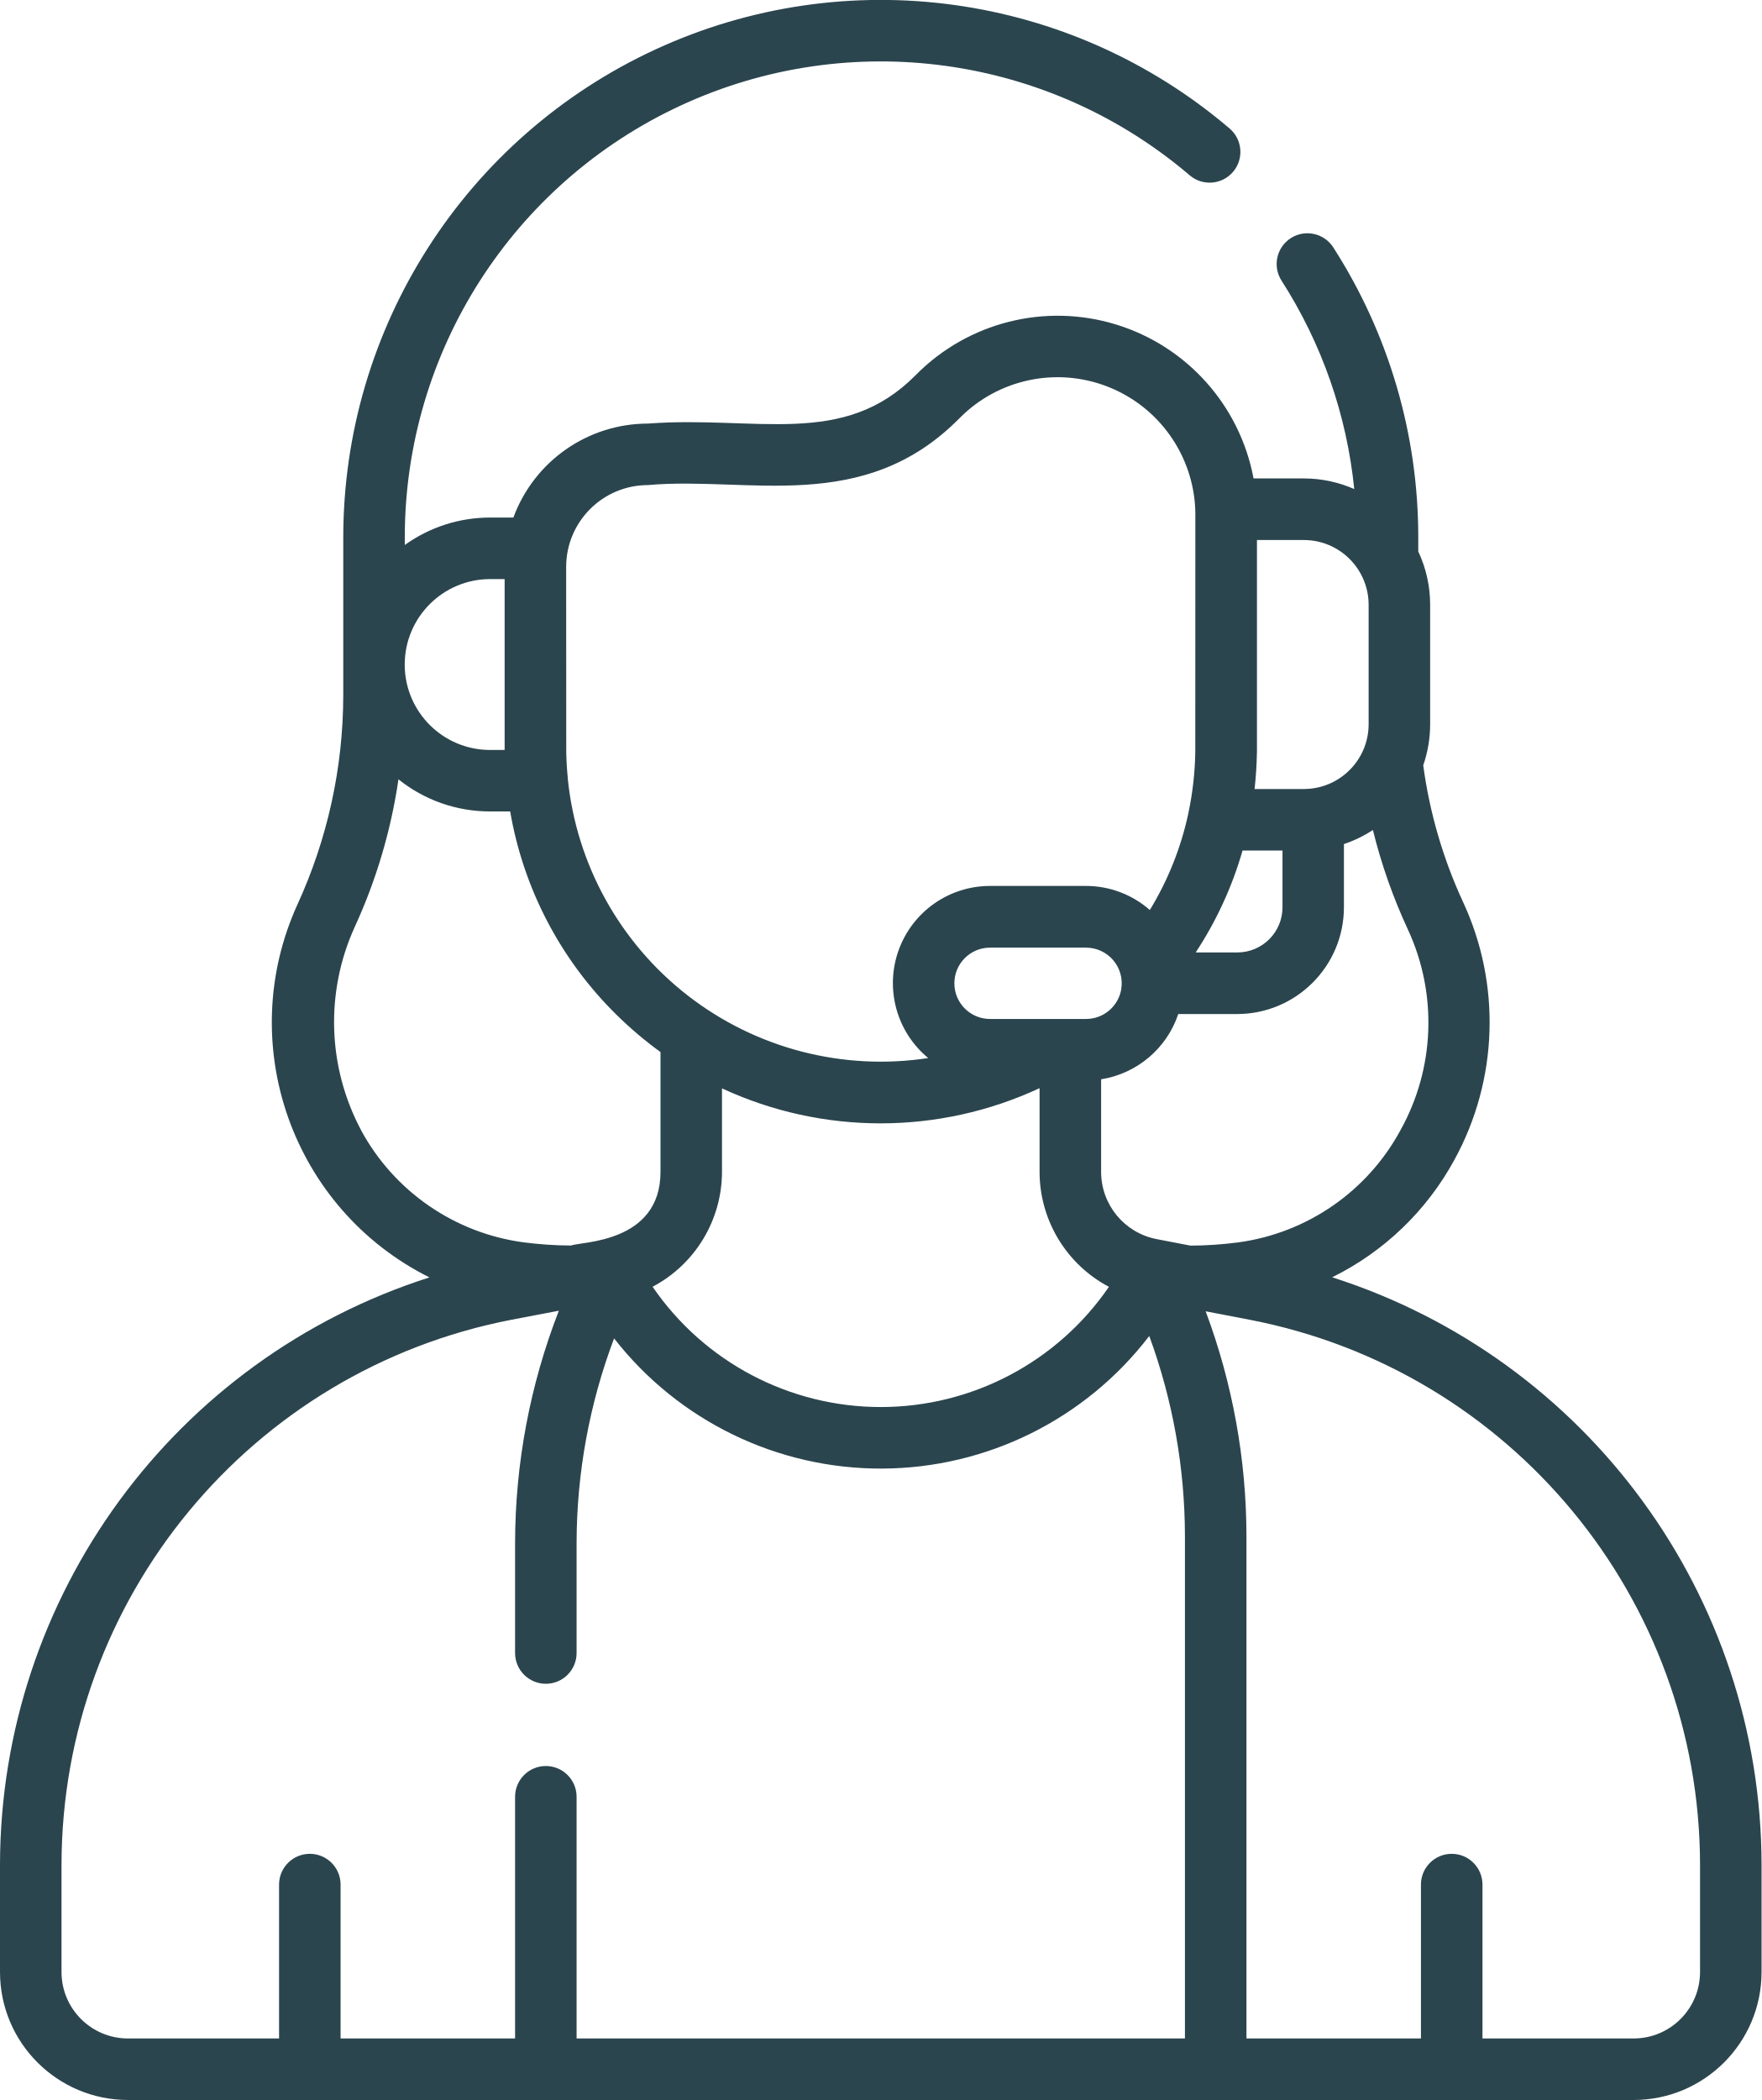
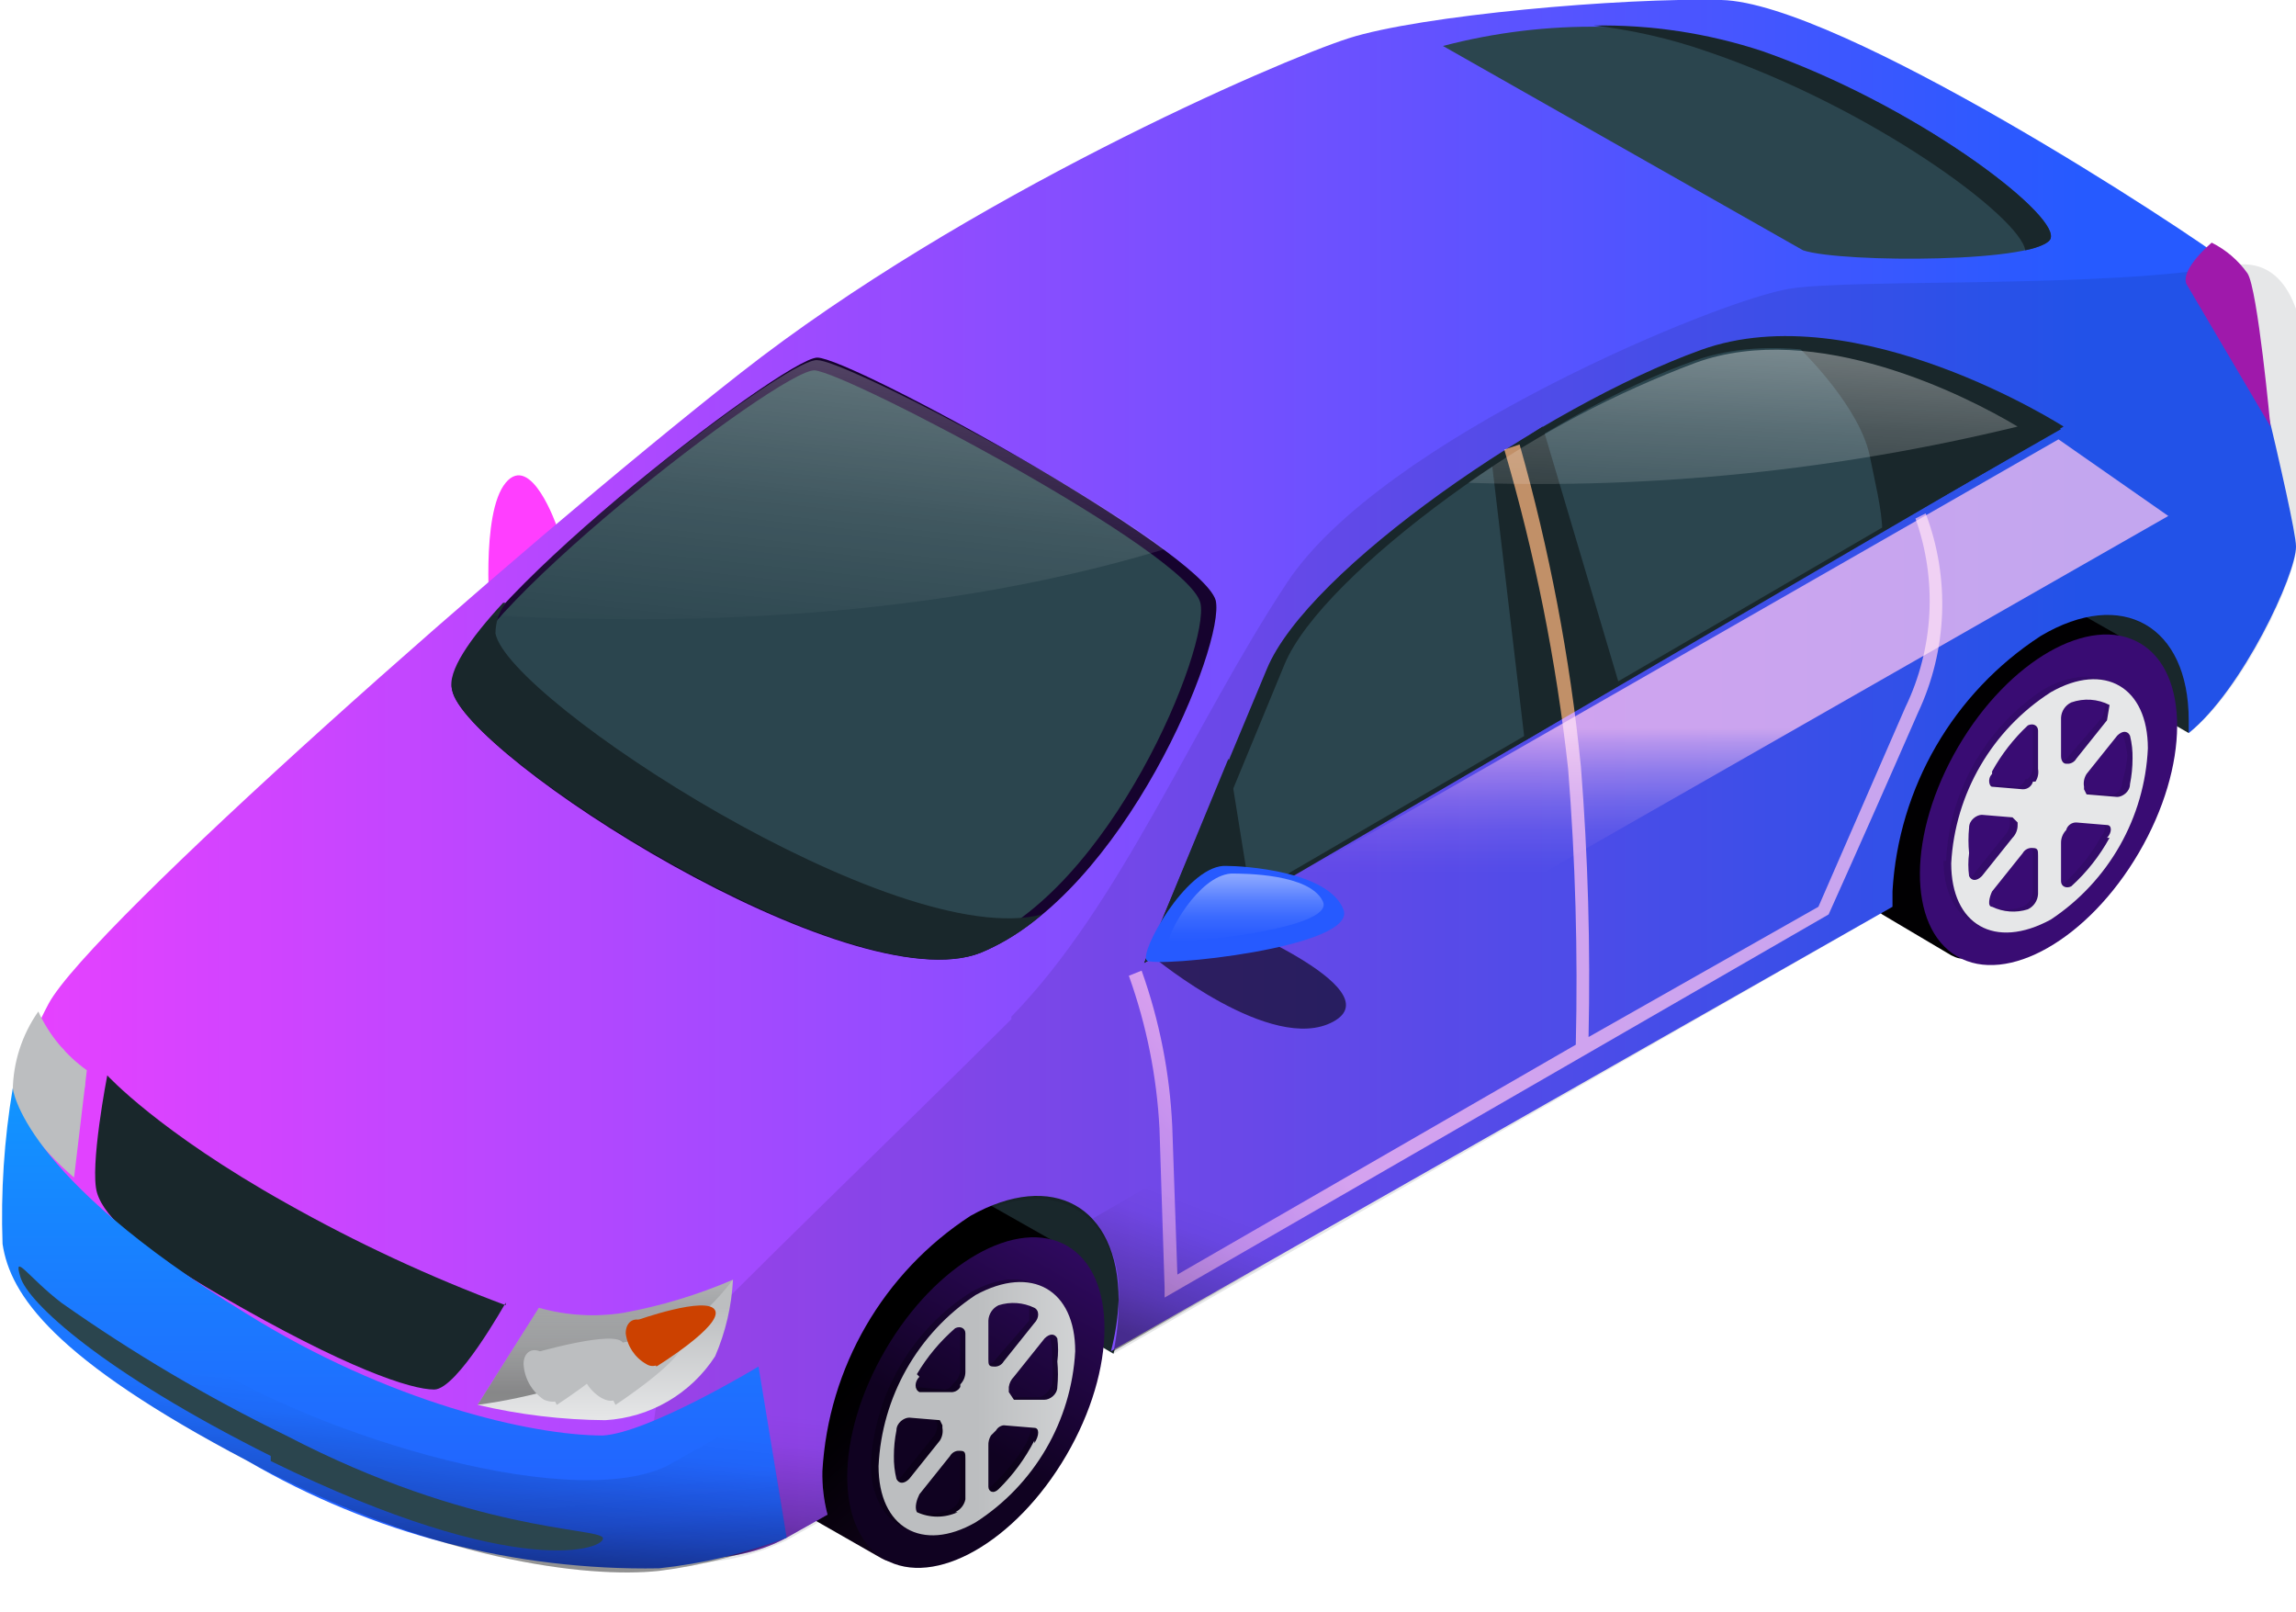
- <svg xmlns="http://www.w3.org/2000/svg" width="58.554" height="69.791">
-   <path data-name="Контур 23" d="M44.281 42.449a9.313 9.313 0 004.061-3.9 9.5 9.5 0 00.277-8.6 15.852 15.852 0 01-1.311-4.515 4.177 4.177 0 00.23-1.368V20.1a4.172 4.172 0 00-.395-1.774v-.459a17.805 17.805 0 00-2.825-9.645 1.022 1.022 0 10-1.72 1.105 15.74 15.74 0 012.417 6.926 4.172 4.172 0 00-1.67-.353h-1.677a6.626 6.626 0 00-11.223-3.441c-2.408 2.445-5.292 1.348-8.906 1.618a4.769 4.769 0 00-4.474 3.123h-.773a4.856 4.856 0 00-2.837.912v-.246a15.822 15.822 0 0126.09-12.04 1.022 1.022 0 101.327-1.555A17.867 17.867 0 0011.41 17.866v5.255a16.728 16.728 0 01-1.52 6.932 9.471 9.471 0 004.384 12.4A20.523 20.523 0 000 61.971v3.568a4.256 4.256 0 004.252 4.252h50.05a4.256 4.256 0 004.252-4.252v-3.568a20.523 20.523 0 00-14.273-19.522zm-2.5-17.43v-7.072h1.564a2.155 2.155 0 012.148 2.153v3.969a2.155 2.155 0 01-2.148 2.153h-1.643c.044-.4.071-.8.077-1.2zm-.477 3.248h1.326v1.886a1.5 1.5 0 01-1.5 1.5h-1.385a12.335 12.335 0 001.557-3.386zm-22.485-9.429a2.72 2.72 0 012.717-2.717c3.338-.3 7.169 1.016 10.363-2.228a4.581 4.581 0 017.832 3.057v.037c.006.218 0-1.033 0 8.007a10.55 10.55 0 01-.229 2.025c0 .012-.005.024-.007.036a10.285 10.285 0 01-1.275 3.188 3.215 3.215 0 00-2.12-.8h-3.192a3.229 3.229 0 00-2.054 5.72 10.454 10.454 0 01-11.983-9.303v-.028a10.536 10.536 0 01-.049-.836zm18.453 14.026a1.186 1.186 0 01-1.169 1h-3.195a1.185 1.185 0 010-2.37h3.194a1.185 1.185 0 011.169 1.371zm-.41 9.9a9.195 9.195 0 01-15.17 0 4.326 4.326 0 002.307-3.82v-2.773a12.528 12.528 0 0010.556-.007v2.783a4.326 4.326 0 002.307 3.82zM13.453 22.06a2.842 2.842 0 012.838-2.815h.483v5.679h-.483a2.838 2.838 0 01-2.838-2.816zm-1.45 15.5a7.627 7.627 0 01-.214-6.749 18 18 0 001.456-4.911 4.847 4.847 0 003.047 1.067h.666a12.425 12.425 0 003.541 6.764 12.651 12.651 0 001.456 1.233v3.981c0 2.393-2.689 2.314-2.968 2.449a12.807 12.807 0 01-1.587-.107 7.237 7.237 0 01-5.4-3.728zm27.384 30.186H19.166v-8.032a1.022 1.022 0 00-2.045 0v8.032h-5.8v-5.114a1.022 1.022 0 00-2.045 0v5.114H4.251a2.209 2.209 0 01-2.206-2.207v-3.567A18.469 18.469 0 0117.002 43.86l1.574-.3a21.38 21.38 0 00-1.455 7.723v3.653a1.022 1.022 0 002.045 0V51.28a19.321 19.321 0 011.246-6.8 11.242 11.242 0 0017.789-.08 19.359 19.359 0 011.186 6.64v16.7zm.181-26.35l-1.123-.216a2.277 2.277 0 01-1.844-2.233v-3.078a3.239 3.239 0 002.565-2.169h1.958a3.552 3.552 0 003.548-3.548v-2.1a4.185 4.185 0 00.963-.468 18.134 18.134 0 001.17 3.322 7.354 7.354 0 01-.256 6.659 7.237 7.237 0 01-5.394 3.725 12.613 12.613 0 01-1.587.107zm16.941 24.143a2.209 2.209 0 01-2.207 2.207h-5.025v-5.114a1.022 1.022 0 00-2.045 0v5.114h-5.8v-16.7a21.415 21.415 0 00-1.356-7.467l1.475.284a18.469 18.469 0 0114.958 18.109v3.568z" fill="#2b454e" />
+ <svg xmlns="http://www.w3.org/2000/svg" xmlns:xlink="http://www.w3.org/1999/xlink" data-name="Сгруппировать 211" width="89.9" height="63.1">
+   <defs>
+     <linearGradient id="c" x1=".4" y1=".5" x2="1.2" y2=".5" gradientUnits="objectBoundingBox">
+       <stop offset="0" stop-color="#100221" />
+       <stop offset="1" stop-color="#390c73" />
+     </linearGradient>
+     <linearGradient id="g" x1="-.4" y1=".4" x2="-.4" y2=".6" gradientUnits="objectBoundingBox">
+       <stop offset="0" stop-color="#ba7c49" />
+       <stop offset=".1" stop-color="#98653c" />
+       <stop offset=".3" stop-color="#624126" />
+       <stop offset=".5" stop-color="#382516" />
+       <stop offset=".7" stop-color="#191009" />
+       <stop offset=".9" stop-color="#060402" />
+       <stop offset="1" />
+     </linearGradient>
+     <linearGradient id="a" x1=".6" y1=".5" x2="1.6" y2=".5" gradientUnits="objectBoundingBox">
+       <stop offset="0" stop-color="#bcbec0" />
+       <stop offset="1" stop-color="#e6e7e8" />
+     </linearGradient>
+     <linearGradient id="k" x1=".5" y1=".5" x2="1.5" y2=".5" xlink:href="#a" />
+     <linearGradient id="l" x1="-5.6" y1=".9" x2="-6.3" y2="0" xlink:href="#b" />
+     <linearGradient id="m" x1="-5.5" y1=".5" x2="-4.8" y2=".5" xlink:href="#c" />
+     <linearGradient id="o" x1="-10.3" y1=".5" x2="-9.3" y2=".5" xlink:href="#a" />
+     <linearGradient id="p" x1="-10.4" y1=".5" x2="-9.4" y2=".5" xlink:href="#a" />
+     <linearGradient id="d" x1="14.9" y1=".5" x2="15.9" y2=".5" gradientUnits="objectBoundingBox">
+       <stop offset="0" stop-color="#ff3eff" />
+       <stop offset="1" stop-color="#265aff" />
+     </linearGradient>
+     <linearGradient id="q" x1="-.1" y1=".5" x2=".9" y2=".5" xlink:href="#d" />
+     <linearGradient id="t" x1="3.8" y1=".2" x2="3.8" y2="1" xlink:href="#a" />
+     <linearGradient id="e" x1="3.8" y1=".9" x2="3.8" y2="-.4" gradientUnits="objectBoundingBox">
+       <stop offset="0" stop-color="#9c9c9c" />
+       <stop offset="0" stop-color="#9c9c9c" />
+       <stop offset=".3" stop-color="#c7c7c7" />
+       <stop offset=".6" stop-color="#e5e5e5" />
+       <stop offset=".8" stop-color="#f8f8f8" />
+       <stop offset="1" stop-color="#fff" />
+     </linearGradient>
+     <linearGradient id="u" x1="26.7" y1=".5" x2="27.7" y2=".5" xlink:href="#a" />
+     <linearGradient id="v" x1="43.2" y1="-.3" x2="42.3" y2=".9" xlink:href="#e" />
+     <linearGradient id="x" x1="9.9" y1=".5" x2="10.9" y2=".5" xlink:href="#a" />
+     <linearGradient id="f" x1="29" y1=".5" x2="30" y2=".5" gradientUnits="objectBoundingBox">
+       <stop offset="0" stop-color="#bcbec0" />
+       <stop offset=".7" stop-color="#e8e9ea" />
+       <stop offset="1" stop-color="#fff" />
+     </linearGradient>
+     <linearGradient id="y" x1="8.6" y1=".5" x2="9.6" y2=".5" xlink:href="#a" />
+     <linearGradient id="z" x1="28.7" y1=".5" x2="29.7" y2=".5" xlink:href="#f" />
+     <linearGradient id="B" x1="44.3" y1=".5" x2="45.3" y2=".5" xlink:href="#a" />
+     <linearGradient id="C" x1="32.6" y1=".5" x2="33.6" y2=".5" xlink:href="#f" />
+     <linearGradient id="D" x1="54.3" y1=".5" x2="55.3" y2=".5" xlink:href="#a" />
+     <linearGradient id="E" x1="42.4" y1=".5" x2="43.4" y2=".5" xlink:href="#f" />
+     <linearGradient id="b" x1="1.6" y1=".9" x2=".9" y2="0" gradientUnits="objectBoundingBox">
+       <stop offset="0" stop-color="#010002" />
+       <stop offset="0" stop-color="#030005" />
+       <stop offset=".2" stop-color="#0f0318" />
+       <stop offset=".4" stop-color="#160524" />
+       <stop offset=".5" stop-color="#190628" />
+       <stop offset=".7" stop-color="#0b0212" />
+       <stop offset=".9" stop-color="#020004" />
+       <stop offset="1" />
+     </linearGradient>
+     <linearGradient id="F" x1="-14" y1=".9" x2="-13.6" y2=".2" xlink:href="#e" />
+     <linearGradient id="G" x1="1.7" y1="1.2" x2="1.8" y2=".8" xlink:href="#e" />
+     <linearGradient id="H" x1="-.7" y1=".6" x2="-.6" y2=".4" xlink:href="#e" />
+     <linearGradient id="I" x1="2.1" x2="2.1" y2="1" gradientUnits="objectBoundingBox">
+       <stop offset="0" stop-color="#1195ff" />
+       <stop offset="1" stop-color="#265aff" />
+     </linearGradient>
+     <linearGradient id="K" x1="2.2" y1="1" x2="2.1" y2=".5" xlink:href="#e" />
+     <linearGradient id="L" x1="1.9" y1="1.3" x2="2" y2=".9" xlink:href="#e" />
+     <linearGradient id="h" x1="1.5" y1="-.8" x2=".9" y2="1.4" gradientUnits="objectBoundingBox">
+       <stop offset="0" stop-color="#9c9c9c" />
+       <stop offset="0" stop-color="#989898" />
+       <stop offset=".3" stop-color="#626262" />
+       <stop offset=".5" stop-color="#383838" />
+       <stop offset=".7" stop-color="#191919" />
+       <stop offset=".9" stop-color="#060606" />
+       <stop offset="1" />
+     </linearGradient>
+     <linearGradient id="M" x1="2.6" y1=".8" x2="1.3" y2=".4" gradientUnits="objectBoundingBox">
+       <stop offset="0" stop-color="#e0c95e" />
+       <stop offset="0" stop-color="#dbc55c" />
+       <stop offset=".2" stop-color="#998940" />
+       <stop offset=".4" stop-color="#625829" />
+       <stop offset=".6" stop-color="#383217" />
+       <stop offset=".8" stop-color="#19160a" />
+       <stop offset=".9" stop-color="#060602" />
+       <stop offset="1" />
+     </linearGradient>
+     <linearGradient id="O" x1="-.4" y1=".2" x2="-1.2" y2="1" xlink:href="#g" />
+     <linearGradient id="P" x1="-1.3" y1=".3" x2="-2.4" y2=".8" gradientUnits="objectBoundingBox">
+       <stop offset="0" stop-color="#696969" />
+       <stop offset=".2" stop-color="#9c9c9c" />
+       <stop offset=".5" stop-color="#c6c6c6" />
+       <stop offset=".7" stop-color="#e5e5e5" />
+       <stop offset=".9" stop-color="#f8f8f8" />
+       <stop offset="1" stop-color="#fff" />
+     </linearGradient>
+     <linearGradient id="Q" x1="-2.2" y1=".5" x2="-1.2" y2=".5" xlink:href="#d" />
+     <linearGradient id="R" x1="-2.3" y1="-.2" x2="-2.3" y2="1" xlink:href="#h" />
+     <linearGradient id="S" x1="-1.7" y1="-1.5" x2="-2.3" y2="1.7" xlink:href="#h" />
+     <radialGradient id="i" cx=".5" cy=".5" r=".4" gradientTransform="matrix(-1.514 0 0 1 3.1 0)" gradientUnits="objectBoundingBox">
+       <stop offset="0" stop-color="#fff" />
+       <stop offset="1" />
+     </radialGradient>
+     <radialGradient id="n" cx=".5" cy=".5" r=".4" gradientTransform="matrix(-1.514 0 0 1 -22 0)" xlink:href="#i" />
+     <radialGradient id="r" cx=".5" cy=".5" r=".6" gradientTransform="scale(-.818 1)" xlink:href="#i" />
+     <radialGradient id="s" cx=".5" cy=".5" r=".5" gradientTransform="matrix(-.881 0 0 1 8.9 0)" xlink:href="#i" />
+     <radialGradient id="w" cx=".5" cy=".2" r=".4" gradientTransform="matrix(-2.127 0 0 1 -85.6 0)" gradientUnits="objectBoundingBox">
+       <stop offset="0" stop-color="#ff63ce" />
+       <stop offset="1" stop-color="#9f19ab" />
+     </radialGradient>
+     <radialGradient id="j" cx=".5" cy=".5" r=".6" gradientTransform="matrix(-.729 0 0 1 16 0)" gradientUnits="objectBoundingBox">
+       <stop offset=".2" stop-color="#f90" />
+       <stop offset=".3" stop-color="#fc9500" />
+       <stop offset=".5" stop-color="#f58900" />
+       <stop offset=".7" stop-color="#ea7500" />
+       <stop offset=".9" stop-color="#da5a00" />
+       <stop offset="1" stop-color="#cc4100" />
+     </radialGradient>
+     <radialGradient id="A" cx=".5" cy=".5" r=".4" gradientTransform="matrix(1.285 0 0 1 -9.4 0)" xlink:href="#j" />
+     <radialGradient id="J" cx=".2" cy=".9" r=".9" gradientTransform="matrix(-.481 0 0 1 3.7 0)" gradientUnits="objectBoundingBox">
+       <stop offset="0" stop-color="#ffe4a7" />
+       <stop offset="1" />
+     </radialGradient>
+     <radialGradient id="N" cx=".5" cy=".5" r=".8" gradientTransform="matrix(-.469 0 0 1 6.7 0)" xlink:href="#i" />
+   </defs>
+   <path data-name="Контур 1323" d="M85.7 28.7L80 25.4l2.6-3.3s4.2 4 4 4.4l-.9 2.2z" fill="#19272b" />
+   <path data-name="Контур 1324" d="M43.6 53l-8.7-5.1s6-3 6.2-3 4 2.3 4 2.3z" fill="#19272b" />
+   <g data-name="Сгруппировать 204" transform="translate(30.3 46.8)">
+     <path data-name="Контур 1325" d="M818.4 970a3.5 3.5 0 001.4 3.1l2.8 1.6c.9.5.3-.6 1.7-1.4a11 11 0 005-8.7c0-1.5 1.4-1.5.6-2l-3-1.7a3.6 3.6 0 00-3.5.4 11 11 0 00-5 8.6z" transform="translate(-818.4 -960.5)" fill="url(#b)" />
+     <ellipse data-name="Эллипс 285" cx="7.1" cy="4.1" rx="7.1" ry="4.1" transform="rotate(-59.7 11 5.4)" fill="url(#c)" />
+     <path data-name="Контур 1326" d="M826.2 963a3.6 3.6 0 013.5-.5 4 4 0 00-3 .6 11 11 0 00-5 8.6 3.4 3.4 0 001.6 3.3c-1.3-.4-2-1.6-2-3.5a11 11 0 015-8.6z" transform="translate(-818.6 -960.6)" fill="url(#i)" style="mix-blend-mode:screen;isolation:isolate" />
+     <path data-name="Контур 1327" d="M822.5 971.2c0 2.4 1.8 3.4 3.9 2.2a8.5 8.5 0 003.8-6.7c0-2.4-1.7-3.4-3.8-2.2a8.5 8.5 0 00-3.9 6.7zm2.6-1.6v.1c0 .1 0 0 0 0a.7.7 0 01-.2.5l-1.2 1.5c-.2.2-.4.2-.4 0a3.5 3.5 0 01-.2-.9 5.2 5.2 0 01.2-1c0-.3.2-.5.4-.5l1.2.1.2.2zm-1-2a7.3 7.3 0 011.5-1.8c.2-.1.4 0 .4.2v1.5a.7.7 0 01-.2.5l-.1.1a.4.4 0 01-.3.2l-1.2-.1c-.2 0-.3-.3-.1-.5zm3.1-2.7a1.9 1.9 0 011.5.1v.6l-1.3 1.5a.4.4 0 01-.3.2.8.8 0 00-.1 0c-.1 0-.2-.1-.2-.3v-1.5a.7.7 0 01.4-.6zm2.3 1.3a3.4 3.4 0 01.1.9 5.1 5.1 0 010 1c-.1.3-.4.5-.5.5h-1.2l-.2-.3v-.2a.7.7 0 01.2-.4l1.2-1.5c.1-.2.4-.2.4 0zm-.8 4a7.3 7.3 0 01-1.5 1.9c-.2.2-.4.1-.4-.1v-1.6a.7.7 0 01.2-.4l.1-.2a.4.4 0 01.3-.2l1.2.1c.2 0 .2.3 0 .6zm-3.1 2.8a1.9 1.9 0 01-1.5 0c-.2-.2-.1-.5 0-.7l1.3-1.5a.4.4 0 01.3-.2c.2 0 .3.1.3.3v1.6a.7.7 0 01-.4.5z" transform="translate(-818.7 -960.7)" fill="url(#a)" style="mix-blend-mode:multiply;isolation:isolate" />
+     <path data-name="Контур 1328" d="M822.8 971.3c0 2.4 1.7 3.4 3.8 2.2a8.5 8.5 0 003.9-6.7c0-2.4-1.7-3.4-3.9-2.2a8.5 8.5 0 00-3.8 6.7zm2.5-1.6v.1a.7.7 0 01-.1.5l-1.2 1.5c-.2.2-.4.2-.5 0a3.5 3.5 0 01-.1-.9 5.1 5.1 0 01.1-1c0-.3.3-.5.5-.5l1.2.1.1.2zm-1-2a7.3 7.3 0 011.5-1.8c.2-.1.4 0 .4.2v1.5a.7.7 0 01-.2.5v.1a.4.4 0 01-.4.2h-1.2c-.2-.1-.2-.4 0-.6zm3.2-2.7a1.9 1.9 0 011.4.1c.2.1.2.4 0 .6l-1.2 1.5a.4.4 0 01-.4.2c-.2 0-.2-.1-.2-.3v-1.5a.7.7 0 01.4-.6zm2.3 1.3a3.5 3.5 0 010 .9 5.2 5.2 0 010 1c0 .3-.3.5-.5.5h-1.2l-.2-.3v-.2a.7.7 0 01.2-.4l1.2-1.5c.2-.2.4-.2.5 0zm-.9 4a7.4 7.4 0 01-1.4 1.9c-.2.2-.4.1-.4-.1v-1.6a.7.7 0 01.1-.4l.2-.2a.4.4 0 01.3-.2l1.2.1c.2 0 .2.3 0 .6zm-3 2.8a1.9 1.9 0 01-1.6 0c-.1-.2 0-.5.1-.7l1.2-1.5a.4.4 0 01.3-.2.6.6 0 00.1 0c.2 0 .2.1.2.3v1.6a.7.7 0 01-.4.5z" transform="translate(-818.7 -960.7)" fill="url(#k)" />
+   </g>
+   <g data-name="Сгруппировать 205" transform="translate(72.3 23.2)">
+     <path data-name="Контур 1329" d="M863 945a3.5 3.5 0 001.4 3.1l2.7 1.6c1 .5.3-.6 1.7-1.4a11 11 0 005-8.7c0-1.5 1.5-1.5.6-2l-3-1.7a3.6 3.6 0 00-3.5.4 11 11 0 00-5 8.6z" transform="translate(-863 -935.5)" fill="url(#l)" />
+     <ellipse data-name="Эллипс 286" cx="7.1" cy="4.1" rx="7.1" ry="4.1" transform="rotate(-59.7 11 5.4)" fill="url(#m)" />
+     <path data-name="Контур 1330" d="M870.8 938a3.6 3.6 0 013.4-.5 4 4 0 00-3 .6 11 11 0 00-5 8.6 3.4 3.4 0 001.6 3.3c-1.2-.4-2-1.6-2-3.5a11 11 0 015-8.6z" transform="translate(-863.1 -935.6)" fill="url(#n)" style="mix-blend-mode:screen;isolation:isolate" />
+     <path data-name="Контур 1331" d="M867 946.2c0 2.4 1.8 3.4 4 2.2a8.5 8.5 0 003.8-6.7c0-2.4-1.8-3.4-3.9-2.2a8.5 8.5 0 00-3.8 6.7zm2.6-1.6v.1c0 .1 0 0 0 0a.7.7 0 01-.2.5l-1.2 1.5c-.1.2-.4.2-.4 0a3.5 3.5 0 01-.1-.9 5.2 5.2 0 010-1c.1-.3.4-.5.5-.5h1.2l.2.3zm-1-2a7.3 7.3 0 011.5-1.8c.2-.1.4 0 .4.2v1.5a.7.7 0 01-.2.5h-.1a.4.4 0 01-.3.3l-1.2-.1c-.2 0-.2-.3 0-.5zm3.1-2.7a1.9 1.9 0 011.5.1c.2 0 .1.4 0 .6l-1.3 1.5a.4.4 0 01-.3.2c-.2 0-.3-.1-.3-.3v-1.5a.7.7 0 01.4-.6zm2.3 1.3a3.5 3.5 0 01.2.9 5.2 5.2 0 01-.2 1c0 .3-.2.5-.4.5l-1.2-.1-.2-.2v-.1c0-.1 0 0 0 0a.7.7 0 01.2-.5l1.2-1.5c.2-.2.4-.2.4 0zm-.8 4a7.3 7.3 0 01-1.5 1.9c-.2.1-.4 0-.4-.2v-1.5a.7.7 0 01.2-.5l.1-.1a.4.4 0 01.4-.2l1.2.1c.1 0 .2.3 0 .5zm-3.1 2.8a1.9 1.9 0 01-1.5-.1v-.6l1.3-1.5a.4.4 0 01.3-.2.7.7 0 00.1 0c.1 0 .2.1.2.3v1.5a.7.7 0 01-.4.6z" transform="translate(-863.2 -935.7)" fill="url(#o)" style="mix-blend-mode:multiply;isolation:isolate" />
+     <path data-name="Контур 1332" d="M867.3 946.3c0 2.4 1.7 3.4 3.9 2.2a8.5 8.5 0 003.8-6.7c0-2.4-1.7-3.4-3.8-2.2a8.5 8.5 0 00-3.9 6.7zm2.6-1.6v.1c0 .1 0 0 0 0a.7.7 0 01-.2.5l-1.2 1.5c-.2.2-.4.2-.5 0a3.4 3.4 0 010-.9 5 5 0 010-1c0-.3.3-.5.5-.5l1.2.1.2.2zm-1-2a7.3 7.3 0 011.4-1.8c.2-.1.4 0 .4.2v1.5a.7.7 0 01-.1.5h-.1a.4.4 0 01-.4.3l-1.2-.1c-.1 0-.2-.3 0-.5zm3.1-2.7a1.9 1.9 0 011.5.1l-.1.6-1.2 1.5a.4.4 0 01-.3.2.8.8 0 00-.1 0c-.1 0-.2-.1-.2-.3v-1.5a.7.7 0 01.4-.6zm2.3 1.3a3.4 3.4 0 01.1.9 5.1 5.1 0 01-.1 1c0 .3-.3.5-.5.5l-1.2-.1-.1-.2v-.1c0-.1 0 0 0 0a.7.7 0 01.1-.5l1.2-1.5c.2-.2.4-.2.5 0zm-.8 4a7.3 7.3 0 01-1.5 1.9c-.2.1-.4 0-.4-.2v-1.5a.7.7 0 01.2-.5.4.4 0 01.4-.3l1.2.1c.2 0 .2.3 0 .5zm-3.2 2.8a1.9 1.9 0 01-1.4-.1c-.2 0-.1-.4 0-.6l1.2-1.5a.4.4 0 01.4-.2c.2 0 .2.1.2.3v1.5a.7.7 0 01-.4.6z" transform="translate(-863.2 -935.7)" fill="url(#p)" />
+   </g>
+   <path data-name="Контур 1333" d="M809.3 932.6s-1-2.9-2-1.7-.6 5.4-.6 5.4z" transform="translate(-787.5 -912)" fill="url(#d)" />
+   <path data-name="Контур 1334" d="M788.3 950.3c1.6-3 18.3-17.8 27.1-24.7s21-12.2 23.8-13.1 10.7-1.6 14.6-1.5c4.6.1 18.2 9 20 10.4 0 0 2.5 10 2.5 11 0 1.1-2.1 5.6-4.2 7.3v-.5c0-3.7-2.6-5.2-5.8-3.3a12.8 12.8 0 00-5.8 10v.6l-30.6 17.4a9.3 9.3 0 00.3-2c0-3.7-2.6-5.1-5.8-3.3a12.8 12.8 0 00-5.8 10 6.2 6.2 0 00.2 1.7l-1.6.9c-4.7 2.6-14.4-1.3-23.7-6.5-9-5-6.8-11.4-5.2-14.4z" transform="translate(-786.4 -911)" fill="url(#q)" />
+   <path data-name="Контур 1335" d="M39.6 39.8c4.3-4.4 7.1-11.4 10.8-17s17-11.1 19.7-11.5c2.5-.4 12.5 0 17.2-.9s2.6 10 2.6 11.1c0 1-2 5.5-4.2 7.2v-.5c0-3.7-2.6-5.1-5.8-3.3a12.8 12.8 0 00-5.8 10v.6L43.6 53a9.3 9.3 0 00.2-2c0-3.6-2.6-5.1-5.8-3.3a12.8 12.8 0 00-5.8 10 6.2 6.2 0 00.2 1.7l-1.6.9a8.9 8.9 0 01-5.2.8c-.2-2.8-.3-6.7.9-8.2 2-2.2 8.8-8.7 13.1-13z" fill="#e6e7e8" style="mix-blend-mode:multiply;isolation:isolate" />
+   <path data-name="Контур 1336" d="M813.6 964.1c2-2.3 8.9-8.7 13.1-13s7.7-11.8 11.4-17.4 16.4-10.7 19.1-11.1c2.5-.4 12.5 0 17.3-1 0 0-13.3.8-15.6 1.1-2.7.4-16 5.5-19.7 11s-6.5 12.7-10.8 17-11.2 11.3-13.1 13.6c-1.2 1.4-1.1 5.3-.9 8a13.7 13.7 0 01-1.7 0c-.2-2.8-.3-6.8 1-8.2z" transform="translate(-787.8 -911.6)" fill="url(#r)" style="mix-blend-mode:screen;isolation:isolate" />
+   <path data-name="Контур 1337" d="M70.6 9.8l-14.1-8a23 23 0 0112.4.2C75 4.1 80.5 8.3 80.3 9.3s-8.2 1-9.7.5z" fill="#2b454e" />
+   <path data-name="Контур 1338" d="M66.8 2a20.5 20.5 0 00-4.4-1A20 20 0 0169 2c6 2.1 11.5 6.3 11.3 7.3 0 .2-.5.4-1 .5-.2-1.3-6-5.6-12.5-7.8z" fill="#19272b" />
+   <path data-name="Контур 1339" d="M47.6 23.5C47 21.5 33.3 14 32 14S17.2 24.4 17.7 27s15.6 12.3 20.7 10.3C44 35 48 25.2 47.6 23.5z" fill="#16032e" />
+   <g data-name="Сгруппировать 207">
+     <g data-name="Сгруппировать 206">
+       <path data-name="Контур 1340" d="M47 23.6c-.5-2-13.8-9-15.1-9.1s-14.4 10-14 12.5 15.3 12 20.2 10c5.4-2.1 9.3-11.7 8.9-13.4z" fill="#2b454e" />
+     </g>
+   </g>
+   <path data-name="Контур 1341" d="M19.8 23.6a2 2 0 00-.4 1.2c.5 2.6 15.7 12.5 21.4 11a8.8 8.8 0 01-2.4 1.5c-5 2-20.3-7.8-20.7-10.3-.2-.7.7-2 2-3.4z" fill="#19272b" />
+   <path data-name="Контур 1342" d="M44.8 37.7l36-21s-8.1-5.2-14.2-3-15.4 8.6-17 12.5l-4.8 11.5z" fill="#19272b" />
+   <path data-name="Контур 1343" d="M45.8 36.9l34-19.8s-7.6-5-13.4-3S51.8 22.4 50.3 26l-4.5 10.9z" fill="#2b454e" />
+   <path data-name="Контур 1344" d="M19.8 51s-1.9 3.4-2.8 3.4-3.4-.8-8.4-3.7c-3.1-1.8-4.5-3-4.8-4s.4-4.6.4-4.6 2 2.2 7 5a60.7 60.7 0 008.6 4z" fill="#19272b" />
+   <path data-name="Контур 1345" d="M790.8 955.6l.3.3a12.5 12.5 0 00-.4 3.9c.4 1 1.7 2.2 4.9 4 5 3 7.4 3.8 8.4 3.8a.7.7 0 00.2-.1 1.3 1.3 0 01-.7.4c-1 0-3.4-.8-8.3-3.7-3.2-1.8-4.6-3-4.9-4s.5-4.6.5-4.6z" transform="translate(-786.5 -913.5)" fill="url(#s)" style="mix-blend-mode:screen;isolation:isolate" />
+   <path data-name="Контур 1346" d="M808.5 965.2l-2.4 3.8a22.5 22.5 0 005 .6 5.5 5.5 0 004.3-2.5 8.7 8.7 0 00.7-3 19.8 19.8 0 01-4.3 1.3 7.7 7.7 0 01-3.3-.2z" transform="translate(-787.4 -914)" fill="url(#t)" />
+   <path data-name="Контур 1347" d="M808.5 965.2l-2.4 3.8a22.1 22.1 0 006.2-1.8 10.6 10.6 0 003.8-3.1 19.8 19.8 0 01-4.3 1.3 7.7 7.7 0 01-3.3-.2z" transform="translate(-787.4 -914)" fill="url(#e)" style="mix-blend-mode:multiply;isolation:isolate" />
+   <path data-name="Контур 1348" d="M789.8 955.2l-.5 4.2s-2.3-1.9-2.4-3.4a5.5 5.5 0 011-3.1 5.8 5.8 0 001.9 2.3z" transform="translate(-786.4 -913.3)" fill="url(#u)" />
+   <path data-name="Контур 1349" d="M789.8 955.2l-.4 4.2a16.1 16.1 0 01-1.3-4 20 20 0 010-2.5 5.8 5.8 0 001.7 2.3z" transform="translate(-786.4 -913.3)" fill="url(#v)" style="mix-blend-mode:multiply;isolation:isolate" />
+   <path data-name="Контур 1350" d="M878 921.1a3.8 3.8 0 011.4 1.2c.4.6.9 6 .9 6l-3.3-5.6c-.2-.6 1-1.6 1-1.6z" transform="translate(-791.4 -911.6)" fill="url(#w)" />
+   <g data-name="Сгруппировать 208">
+     <path data-name="Контур 1351" d="M808.4 967l1 2s2.8-1.8 2.6-2.4-3.6.4-3.6.4z" transform="translate(-787.6 -914)" fill="url(#x)" />
+     <path data-name="Контур 1352" d="M809.6 968.4c0 .5-.3.7-.8.5a1.8 1.8 0 01-.8-1.4c0-.5.4-.7.8-.4a1.8 1.8 0 01.8 1.3z" transform="translate(-787.5 -914.1)" fill="url(#f)" />
+   </g>
+   <path data-name="Контур 1353" d="M810.8 967l1 2s2.9-1.9 2.6-2.5-3.6.4-3.6.4z" transform="translate(-787.7 -914)" fill="url(#y)" />
+   <path data-name="Контур 1354" d="M812 968.4c0 .5-.3.7-.8.4a1.8 1.8 0 01-.8-1.3c0-.6.4-.8.8-.5a1.8 1.8 0 01.8 1.4z" transform="translate(-787.7 -914.1)" fill="url(#z)" />
+   <path data-name="Контур 1355" d="M812.7 965.7l.8 1.8s2.6-1.6 2.3-2.2-3.1.4-3.1.4z" transform="translate(-787.8 -914)" fill="url(#j)" />
+   <path data-name="Контур 1356" d="M813.8 967c0 .4-.4.6-.7.4a1.6 1.6 0 01-.8-1.2c0-.5.4-.7.8-.4a1.6 1.6 0 01.7 1.2z" transform="translate(-787.8 -914)" fill="url(#A)" />
+   <path data-name="Контур 1357" d="M788 955.8l.9 1.8s1-1.3.8-1.8-1.7 0-1.7 0z" transform="translate(-786.4 -913.5)" fill="url(#B)" />
+   <path data-name="Контур 1358" d="M789.1 957c0 .5-.3.7-.7.5a1.6 1.6 0 01-.7-1.3c0-.4.3-.6.7-.4a1.6 1.6 0 01.7 1.3z" transform="translate(-786.4 -913.5)" fill="url(#C)" />
+   <path data-name="Контур 1359" d="M787.5 954.2l.7 1.4s1-.7.7-1.1-1.4-.3-1.4-.3z" transform="translate(-786.4 -913.4)" fill="url(#D)" />
+   <path data-name="Контур 1360" d="M788.4 955.2c0 .3-.3.5-.6.3a1.2 1.2 0 01-.5-1c0-.3.2-.4.5-.3a1.2 1.2 0 01.6 1z" transform="translate(-786.4 -913.4)" fill="url(#E)" />
+   <path data-name="Контур 1361" d="M869.2 929.2L832.9 950l-6.5 6.8.7.7 5.6-2 40.8-23.3z" transform="translate(-788.6 -912)" fill="url(#g)" style="mix-blend-mode:screen;isolation:isolate" />
+   <g data-name="Сгруппировать 209" style="mix-blend-mode:multiply;isolation:isolate">
+     <path data-name="Контур 1362" d="M877 941v-.6c0-2.2-1-3.6-2.4-4l6.4-3.7a7.4 7.4 0 01.2 1c0 1-2.1 5.5-4.2 7.2z" transform="translate(-791.3 -912.2)" fill="url(#F)" />
+     <path data-name="Контур 1363" d="M787.4 961.4a66 66 0 006.2 5.2c4.2 3 14.9 6.5 18.8 4.5l7.2-4a11 11 0 00-1 4.4 6.2 6.2 0 00.2 1.6l-1.6.9c-4.7 2.6-14.3-1.2-23.6-6.4-3.5-2-5.3-4.1-6.2-6.2z" transform="translate(-786.4 -913.8)" fill="url(#G)" />
+     <path data-name="Контур 1364" d="M832.5 965.6a9.3 9.3 0 00.2-2 4.6 4.6 0 00-1-3.2l33.6-19.5a12.3 12.3 0 00-2.3 6.7v.6l-30.5 17.4z" transform="translate(-788.9 -912.7)" fill="url(#H)" />
+   </g>
+   <path data-name="Контур 1365" d="M816 967s-4.3 2.6-6.1 2.7c-2.8 0-8.4-1.3-14-4.8-8.8-5.4-9.1-8.8-9.1-8.8a30.3 30.3 0 00-.4 6.1c.3 2 2 4.5 9.6 8.5a30.9 30.9 0 0016.1 4.2 19.8 19.8 0 005-1.2z" transform="translate(-786.3 -913.5)" fill="url(#I)" />
+   <path data-name="Контур 1366" d="M809.6 970.3c-2.8 0-8.4-1.4-14-4.8-6.8-4.2-8.5-7.1-9-8.3l.2-1.1s.3 3.4 9 8.8a29.5 29.5 0 0014 4.8c1.9 0 6.2-2.7 6.2-2.7l.1.5c-2 1-5.3 2.7-6.5 2.8z" transform="translate(-786.3 -913.5)" fill="url(#J)" style="mix-blend-mode:color-dodge;isolation:isolate" />
+   <path data-name="Контур 1367" d="M786.4 962.4a12.1 12.1 0 010-2 70 70 0 007.1 6.1c4.3 3.1 14.9 6.5 18.9 4.6l3.9-2.2.8 5a19.8 19.8 0 01-5 1.3c-2.8.3-8.8-.4-16.1-4.3-7.6-4-9.4-6.5-9.6-8.5z" transform="translate(-786.3 -913.7)" fill="url(#K)" style="mix-blend-mode:multiply;isolation:isolate" />
+   <path data-name="Контур 1368" d="M786.4 962.4a12.1 12.1 0 010-2 70 70 0 007.1 6.1c4.3 3.1 14.9 6.5 18.9 4.6l3.9-2.2.8 5a19.8 19.8 0 01-5 1.3c-2.8.3-8.8-.4-16.1-4.3-7.6-4-9.4-6.5-9.6-8.5z" transform="translate(-786.3 -913.7)" fill="url(#L)" style="mix-blend-mode:multiply;isolation:isolate" />
+   <path data-name="Контур 1369" d="M49 35.3l-4.2 2.4 3.3-8z" fill="#19272b" />
+   <path data-name="Контур 1370" d="M70 13.2c5.4 0 10.7 3.6 10.7 3.6l-7 4c0-.8-.3-2-.5-3-.4-1.8-2.4-3.9-3.2-4.6z" fill="#19272b" />
+   <path data-name="Контур 1371" d="M833.1 933.3c-9.9 3-20.2 2.9-26.3 2.6 3.6-4 11.7-10.1 12.7-10 1 0 9.7 4.5 13.6 7.4z" transform="translate(-787.5 -911.8)" fill="url(#h)" style="mix-blend-mode:screen;isolation:isolate" />
+   <path data-name="Контур 1372" d="M10.6 57C4 53.7 1.1 51 .8 50s.3 0 1.6 1a63.7 63.7 0 008.8 5.2c7.3 3.8 12.2 3.6 12.4 4s-3.2 1.8-13-3z" fill="#2b454e" />
+   <path data-name="Контур 1373" d="M802.5 940s-12.9 10.2-11 12.8 14.2 10.9 19 9.4 12.5-10.4 12.5-10.4-8.8-2-14.4-5.8-6-6-6-6z" transform="translate(-786.6 -912.6)" fill="url(#M)" style="mix-blend-mode:screen;isolation:isolate" />
+   <path data-name="Контур 1374" d="M808.7 965.2s1.2 3.6 5.6 2c1.2-.4 2-3.1 2-3.1a19.8 19.8 0 01-4.3 1.3 7.7 7.7 0 01-3.3-.2z" transform="translate(-787.6 -914)" fill="url(#N)" style="mix-blend-mode:screen;isolation:isolate" />
+   <path data-name="Контур 1375" d="M63.4 26.8L59.7 29l-1.3-11 2-1.3z" fill="#19272b" />
+   <path data-name="Контур 1376" d="M833.7 950a21 21 0 011.2 6.1l.2 5.8 15.6-9a105 105 0 00-.3-10.8 72.5 72.5 0 00-2.5-12.5l.6-.2a73.1 73.1 0 012.4 12.6 105.4 105.4 0 01.3 10.6l9-5.1 3.4-7.8a9.6 9.6 0 00.4-7.4l.4-.2a10 10 0 01-.3 7.8 825 825 0 01-3.5 7.9l-26 15v-.4l-.2-6.2a20.9 20.9 0 00-1.2-6z" transform="translate(-789 -912)" fill="url(#O)" style="mix-blend-mode:screen;isolation:isolate" />
+   <g data-name="Сгруппировать 210">
+     <path data-name="Контур 1377" d="M834.2 950.6s4.6 3.8 7 2.5-4.6-4.1-4.6-4.1z" transform="translate(-789 -913.1)" fill="url(#P)" style="mix-blend-mode:multiply;isolation:isolate" />
+     <path data-name="Контур 1378" d="M837 946.9c.7 0 4 .2 4.6 1.7s-7.4 2.3-7.7 2 1.5-3.6 3-3.7z" transform="translate(-789 -913)" fill="url(#Q)" />
+     <path data-name="Контур 1379" d="M837.2 947.2c.5 0 3.1 0 3.6 1.1s-5.9 1.7-6 1.5 1.1-2.5 2.4-2.6z" transform="translate(-789 -913)" fill="url(#R)" style="mix-blend-mode:screen;isolation:isolate" />
+   </g>
+   <path data-name="Контур 1380" d="M868.7 928.5a79.2 79.2 0 01-21.5 2.2 39.8 39.8 0 018.9-4.7c4.7-1.7 10.6 1.3 12.6 2.5z" transform="translate(-789.7 -911.8)" fill="url(#S)" style="mix-blend-mode:screen;isolation:isolate" />
</svg>
